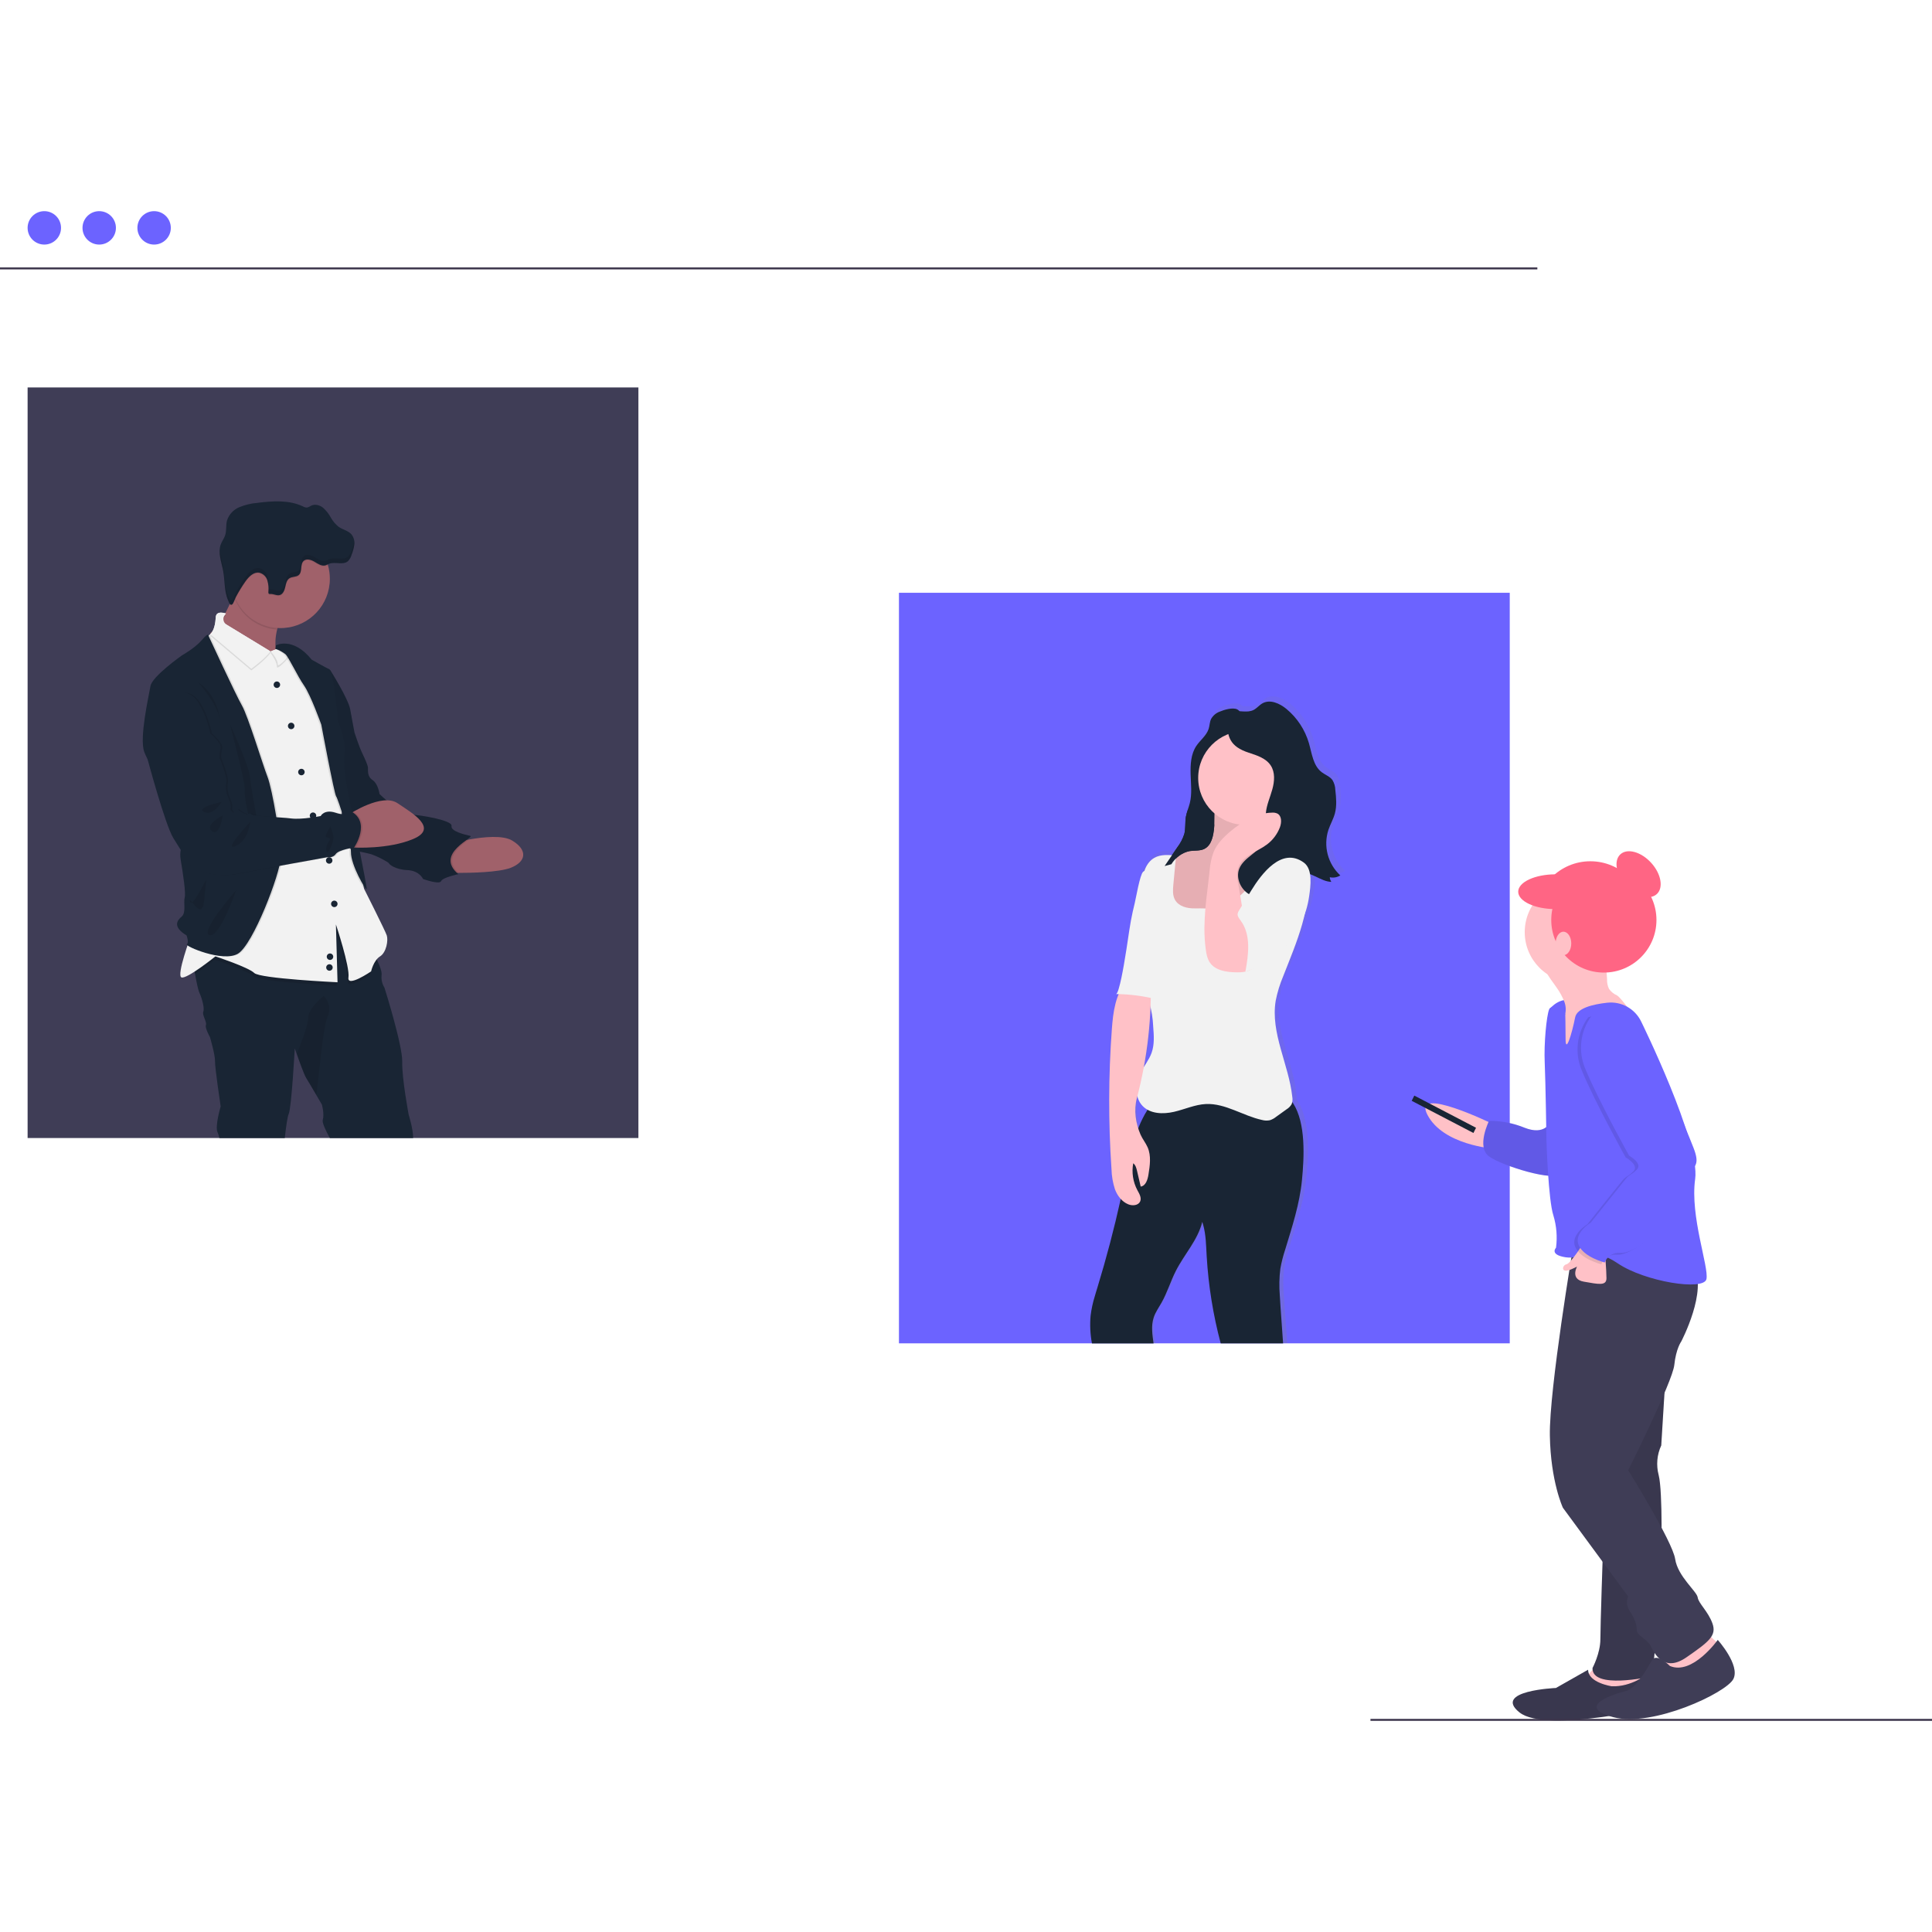
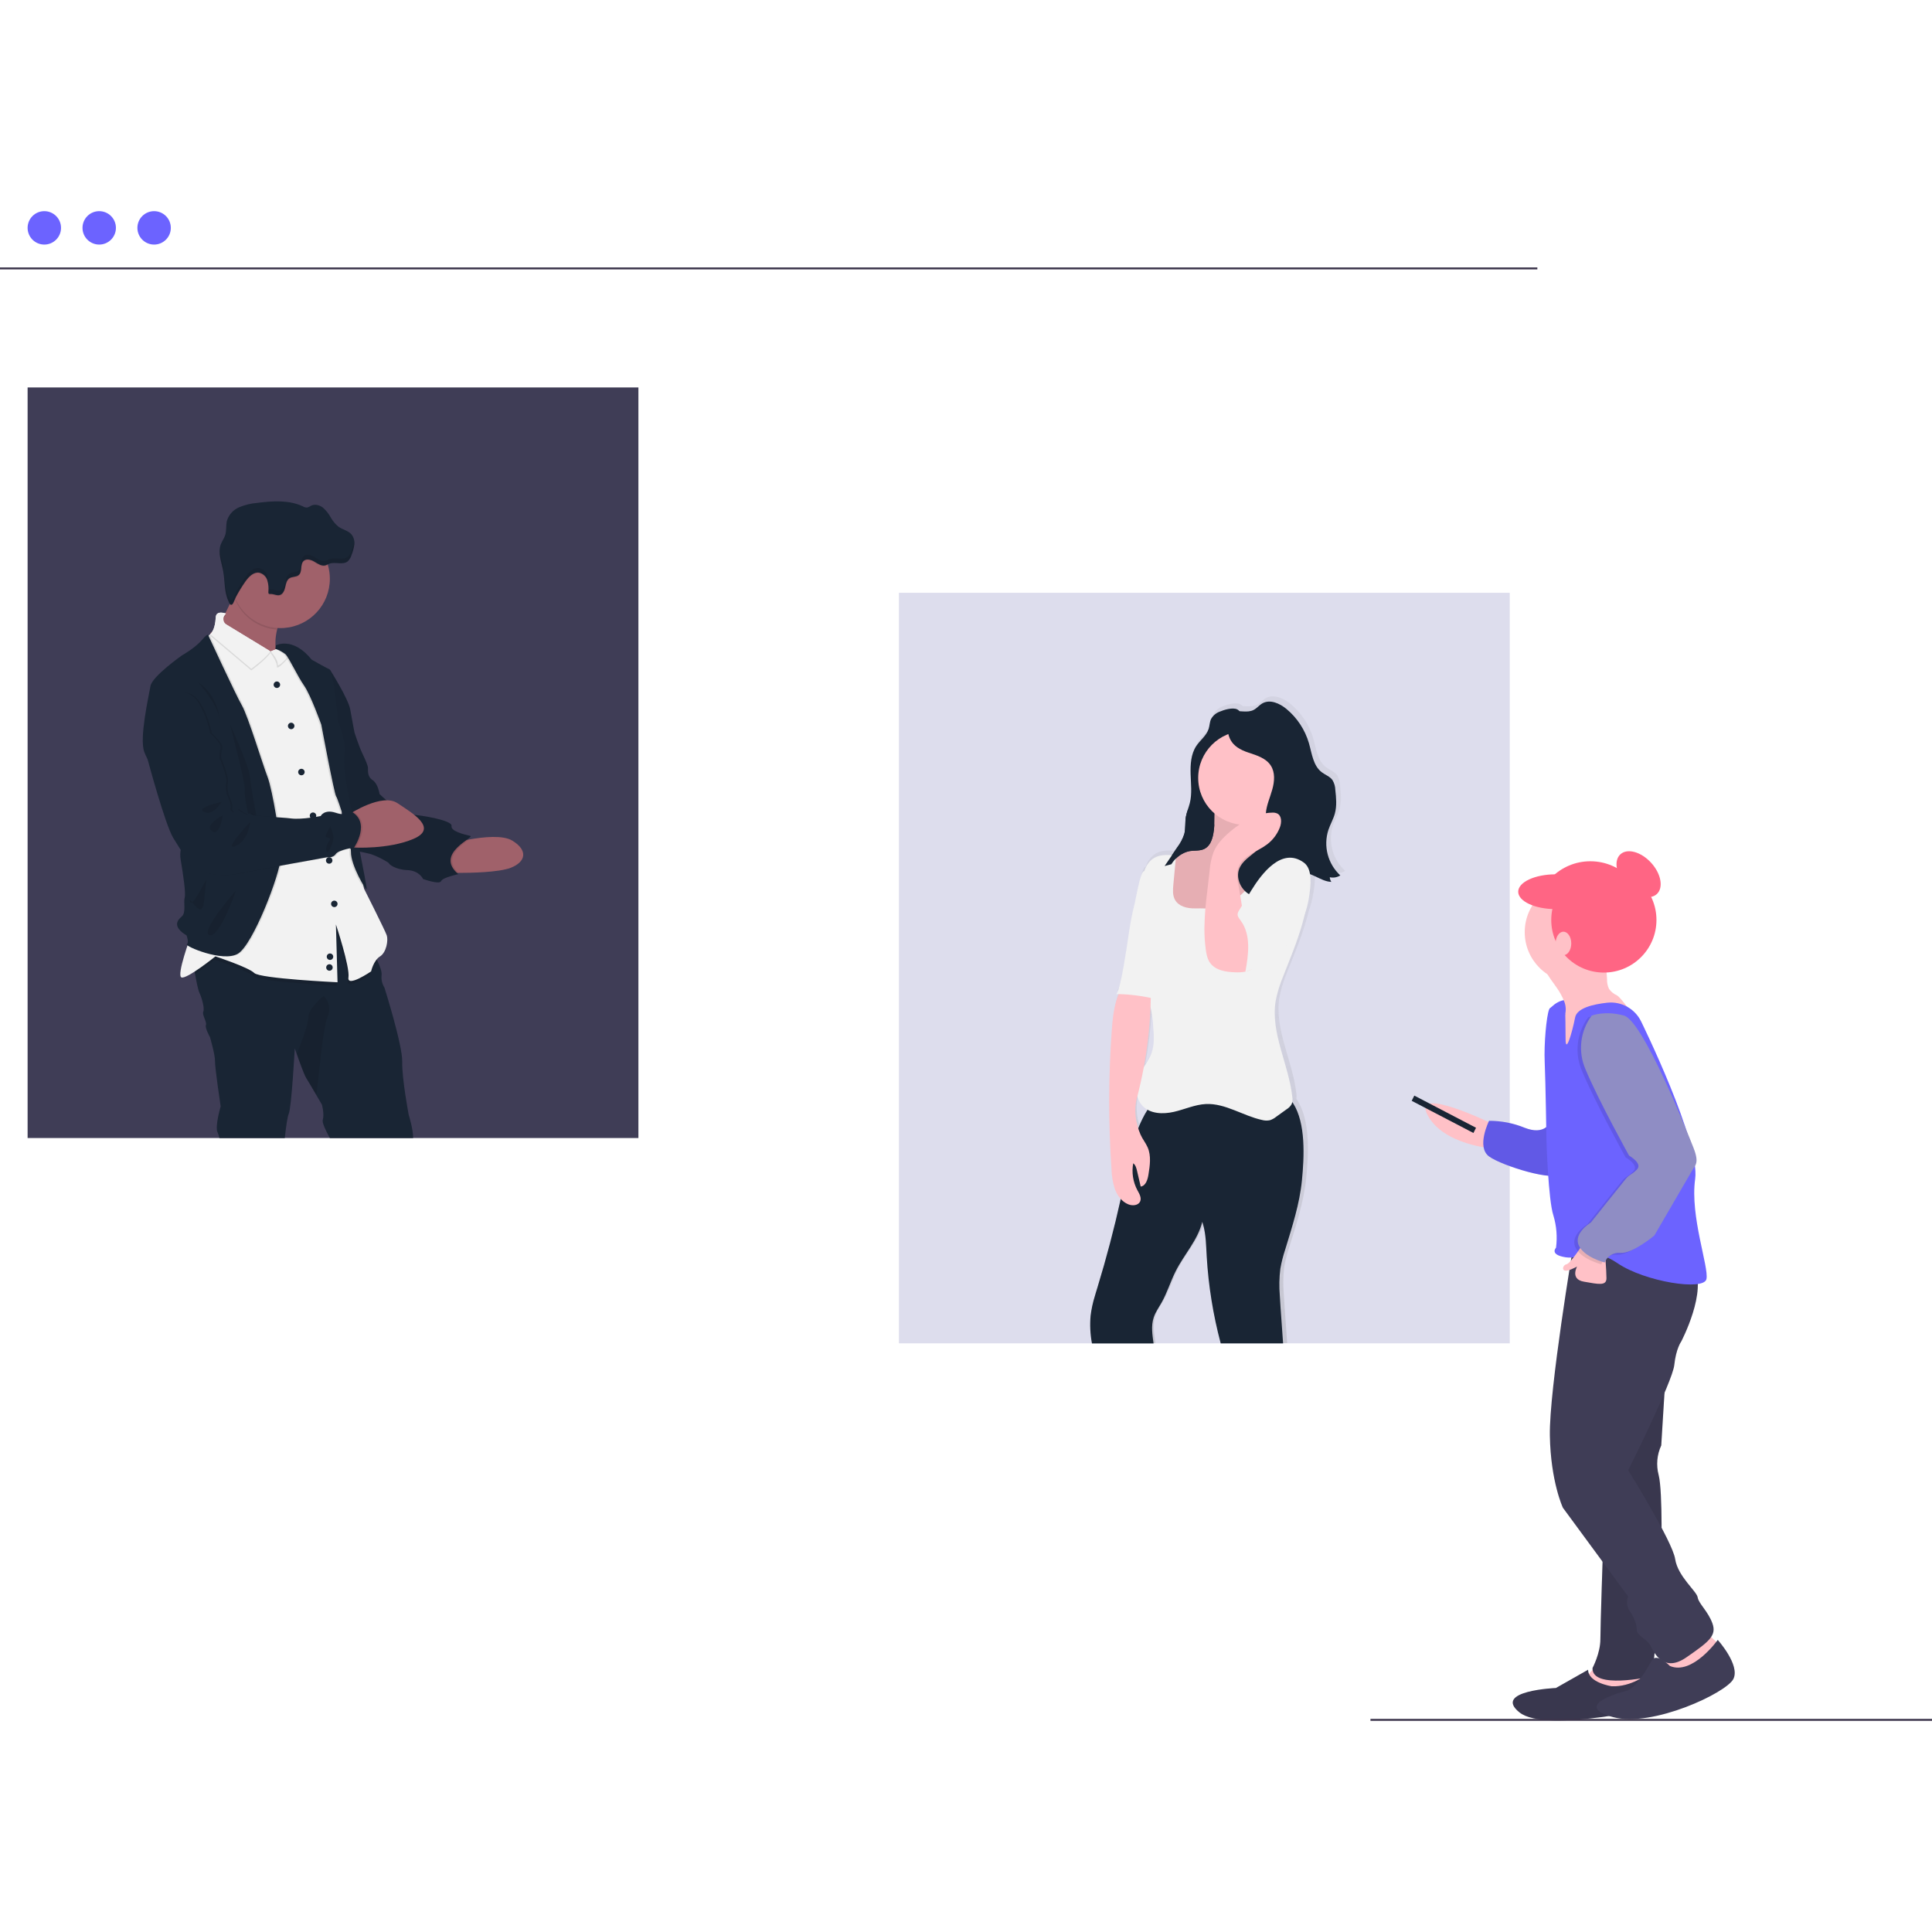
<svg xmlns="http://www.w3.org/2000/svg" id="fa63a73b-24c0-4804-91ae-ed17b1b4987e" data-name="Layer 1" width="150" height="150" viewBox="0 0 984 768.91">
  <defs>
    <linearGradient id="e322ac52-32d6-4eca-8367-d0cc4553dc3d" x1="-566.73" y1="642.19" x2="-566.73" y2="312.64" gradientTransform="translate(1295)" gradientUnits="userSpaceOnUse">
      <stop offset="0" stop-color="gray" stop-opacity="0.25" />
      <stop offset="0.54" stop-color="gray" stop-opacity="0.12" />
      <stop offset="1" stop-color="gray" stop-opacity="0.1" />
    </linearGradient>
  </defs>
  <circle cx="22.57" cy="8.51" r="8.51" fill="#6c63ff" />
  <circle cx="50.53" cy="8.51" r="8.51" fill="#6c63ff" />
  <circle cx="78.49" cy="8.51" r="8.51" fill="#6c63ff" />
  <rect y="28.66" width="783" height="1" fill="#3c354c" />
  <rect x="14.06" y="89.79" width="311.09" height="382.28" fill="#3f3d56" />
-   <rect x="457.85" y="194.37" width="311.09" height="382.27" fill="#6c63ff" />
+   <rect x="457.85" y="194.37" width="311.09" height="382.27" fill="#dddded" />
  <path d="M786.89,378.35c1-2.86,2.57-5.52,3.37-8.44,1.07-3.91.68-8.05.22-12.08a10.3,10.3,0,0,0-1.46-5c-1.36-1.86-3.74-2.63-5.57-4-4.46-3.35-5.08-9.55-6.64-14.87a35.87,35.87,0,0,0-11.65-17.55c-3.5-2.85-8.49-5.07-12.44-2.86-1.67.93-2.89,2.55-4.6,3.4-2.22,1.11-4.76.77-7.29.63a3.61,3.61,0,0,0-1.16-.92c-2.38-1.14-6.83.2-9.07,1.13a8.48,8.48,0,0,0-4.47,3.76,7.05,7.05,0,0,0-.49,1.4c-.3,1.2-.4,2.46-.77,3.66a10.35,10.35,0,0,1-1.25,2.54c-1.49,2.21-3.68,4.06-5.19,6.31a14.55,14.55,0,0,0-1.68,3.4v0a29.52,29.52,0,0,0-1.23,10.94c.2,5,.8,10-.41,14.85-.38,1.49-.92,3-1.37,4.44-.08.24-.17.5-.24.74l-.18.72c-.08.35-.16.7-.22,1.05v0c-.12.72-.19,1.45-.24,2.19,0,.36,0,.73,0,1.1,0,.74,0,1.48-.09,2.22a16.58,16.58,0,0,1-.44,3.27,14.42,14.42,0,0,1-1.42,3.45v0c-.69,1.24-1.5,2.41-2.3,3.57l-2.68,3.89c-3.18-.25-6.42-.2-9.14,1.33a12,12,0,0,0-5.21,6.78,2,2,0,0,0-.61.35c-.55.46-1.15,2.11-1.73,4.19,0,0,0,0,0,.05-1.18,4.29-2.25,10.39-2.6,11.75-.8,3-1.43,6.13-2,9.23-1.14,6.35-1.92,12.76-3,19.12-.22,1.3-1.65,9.91-3.06,14.85,0,.13-.06.25-.1.37-.55,1.84-1.08,3.09-1.54,3.09l.65,0h.75c-.25.59-.49,1.2-.71,1.81a37.73,37.73,0,0,0-1.13,3.84.31.31,0,0,0,0,.08,75.91,75.91,0,0,0-1.67,12.18,498.79,498.79,0,0,0-.2,71.7,36.61,36.61,0,0,0,1.79,10.41,15.14,15.14,0,0,0,2.81,4.69l.18.2c-.11.48-.21.94-.33,1.42q-5,22.11-11.7,43.82c-.1.31-.19.63-.3.94-.27.9-.55,1.81-.83,2.71-.17.58-.35,1.16-.51,1.75-.12.38-.22.76-.32,1.12a51.33,51.33,0,0,0-1.61,8,52.82,52.82,0,0,0,.82,15h31.86c0-.22-.06-.43-.08-.65-.62-4.46-1.37-9.1.05-13.36.91-2.75,2.65-5.13,4.09-7.64,3-5.17,4.68-11,7.41-16.27,4-7.7,10.11-14.41,12.93-22.5q.45-1.28.78-2.61c1.94,5.77,1.93,11.62,2.29,17.68a221.25,221.25,0,0,0,7.46,45.35h32.17c-.53-8.42-1.28-16.85-1.75-25.24a65.41,65.41,0,0,1,.27-13.78,71.08,71.08,0,0,1,2.52-9.82c3.63-11.64,7.47-23.33,8.67-35.45s2.06-29.24-4.61-39.48a3.37,3.37,0,0,0-.43-.55,9.18,9.18,0,0,0,0-2.77c-1.81-16.67-11.35-32.67-8.59-49.22a62.87,62.87,0,0,1,3.91-12.64c4.06-10.25,8.58-20.76,11.06-31.43a48.13,48.13,0,0,0,2.34-9.22,51.22,51.22,0,0,0,.76-8.39,19.61,19.61,0,0,0-.27-3.19c3.33,1.16,6.59,3.44,10.13,3.89a8.8,8.8,0,0,0,.91.08,1.32,1.32,0,0,1-.12-.2,4.39,4.39,0,0,1-.67-2.18,6.72,6.72,0,0,0,1.9.15h0a7.27,7.27,0,0,0,3.53-1.09A22.21,22.21,0,0,1,786.89,378.35Zm-97,149.53c-.54,1.14-1,2.29-1.5,3.47l0-.13a27.58,27.58,0,0,1-.93-14.48c.08-.3.15-.6.22-.89s.2-.76.3-1.15a10.62,10.62,0,0,0,5.29,7c-.29.47-.58.93-.86,1.4A53.46,53.46,0,0,0,689.84,527.88Zm4.47-33.07a.05.05,0,0,0,0,0c-.9,1.78-2,3.45-3.09,5.16a215.54,215.54,0,0,0,3.3-26.68h0c.09-1.45.16-2.91.22-4.36a62,62,0,0,1,1.41,10.18c.36,4.49.71,9.13-.81,13.37A17.43,17.43,0,0,1,694.31,494.81Z" transform="translate(-108 -65.54)" fill="url(#e322ac52-32d6-4eca-8367-d0cc4553dc3d)" />
  <path d="M729.24,320.44a8.33,8.33,0,0,0-4.41,3.73c-.75,1.56-.72,3.38-1.23,5-1.08,3.48-4.32,5.77-6.33,8.8-2.73,4.11-3,9.35-2.87,14.29s.79,10-.41,14.76c-.58,2.33-1.58,4.56-2,6.93-.49,2.88-.08,5.89-.79,8.72a22.52,22.52,0,0,1-3.67,7l-6.39,9.36a73.18,73.18,0,0,0,8.44-2.55,15.16,15.16,0,0,1-4.56,6.91l4.62-5.6a13.14,13.14,0,0,1,3.44-3.26c1.7-1,3.71-1.12,5.61-1.5,3.67-.75,7.33-2.63,9.13-5.92,2.39-4.39.86-9.91,2.2-14.73,1-3.52,3.39-6.42,5.05-9.67,3.78-7.34,3.55-16,4.73-24.17a75.06,75.06,0,0,0,1.3-10.43c0-2.59-.26-7.52-3-8.83C735.8,318.18,731.42,319.51,729.24,320.44Z" transform="translate(-108 -65.54)" fill="#192534" />
  <path d="M771.1,559.16c-1.18,12.05-5,23.67-8.52,35.24a68.75,68.75,0,0,0-2.48,9.76,66,66,0,0,0-.27,13.7c.45,8.1,1.16,16.22,1.67,24.33H729.72a223,223,0,0,1-7.13-44.31c-.33-5.51-.34-10.85-1.81-16.11-.13-.49-.28-1-.44-1.47-2.24,9.23-9.17,16.5-13.47,25-2.69,5.27-4.36,11-7.28,16.17-1.42,2.5-3.14,4.87-4,7.59-1.39,4.21-.66,8.78-.06,13.17H664.15a51.62,51.62,0,0,1-.69-14.14,56.57,56.57,0,0,1,2.17-10c.16-.59.34-1.17.51-1.75.28-.9.56-1.81.83-2.71q6.79-22.23,11.84-45c.1-.47.21-1,.31-1.43q.86-3.9,1.66-7.81c1.83-8.95,3.58-18.19,6.9-26.64.21-.51.41-1,.63-1.53.47-1.13,1-2.25,1.53-3.34a49.74,49.74,0,0,1,2.62-4.67,43.49,43.49,0,0,1,2.95-4.15c17.57-1.52,35.81-10.29,53-6.22a25.17,25.17,0,0,1,8.06,3.3c2.94,1.9,7.49.79,9.72,3.22a4.69,4.69,0,0,1,.42.55C773.12,530.09,772.28,547.11,771.1,559.16Z" transform="translate(-108 -65.54)" fill="#192534" />
  <path d="M726.41,379.27c-.38,4.3-1.28,9.36-5.19,11.16-2.21,1-4.79.65-7.19,1-4.54.74-8.26,4.23-10.37,8.31s-2.82,8.73-3.31,13.3c-.61,5.72-.81,11.93,2.33,16.75,2.54,3.91,6.93,6.28,11.43,7.49a31.88,31.88,0,0,0,26.62-4.94,59.82,59.82,0,0,0,9.8-9.68c6.52-7.59,13.09-15.91,14.42-25.83.16-1.13.15-2.49-.78-3.16a3.4,3.4,0,0,0-2.09-.41l-6.26.11c-1.59,0-3.38,0-4.45-1.19s-1-2.7-1-4.16l.48-18.13a2.56,2.56,0,0,0-.41-1.83,2.39,2.39,0,0,0-1.44-.62c-3.44-.58-7,0-10.42-.94-3.21-.88-8.24-4.57-10.6-.78C726,369,726.74,375.62,726.41,379.27Z" transform="translate(-108 -65.54)" fill="#ffc1c7" />
  <path d="M726.41,379.27c-.38,4.3-1.28,9.36-5.19,11.16-2.21,1-4.79.65-7.19,1-4.54.74-8.26,4.23-10.37,8.31s-2.82,8.73-3.31,13.3c-.61,5.72-.81,11.93,2.33,16.75,2.54,3.91,6.93,6.28,11.43,7.49a31.88,31.88,0,0,0,26.62-4.94,59.82,59.82,0,0,0,9.8-9.68c6.52-7.59,13.09-15.91,14.42-25.83.16-1.13.15-2.49-.78-3.16a3.4,3.4,0,0,0-2.09-.41l-6.26.11c-1.59,0-3.38,0-4.45-1.19s-1-2.7-1-4.16l.48-18.13a2.56,2.56,0,0,0-.41-1.83,2.39,2.39,0,0,0-1.44-.62c-3.44-.58-7,0-10.42-.94-3.21-.88-8.24-4.57-10.6-.78C726,369,726.74,375.62,726.41,379.27Z" transform="translate(-108 -65.54)" opacity="0.1" />
  <circle cx="634.16" cy="288.66" r="23.9" fill="#ffc1c7" />
  <path d="M716.52,420.65c-3.86.08-8.22-1-10.09-4.39-1.28-2.32-1.06-5.14-.82-7.77L707,393.77c-3.75-.39-7.78-.73-11.06,1.13-4.34,2.46-5.91,7.92-6.4,12.89-.91,9.33.57,18.75.06,28.11-.43,7.88-2.24,16,.07,23.5,1,3.14,2.62,6,3.67,9.15a51,51,0,0,1,2,12.31c.36,4.46.7,9.07-.79,13.29-1.25,3.54-3.68,6.51-5.42,9.83-2.85,5.48-3.46,12.86.82,17.31,3.91,4.07,10.4,4.24,15.89,3s10.76-3.74,16.39-4c9.94-.42,18.8,6,28.53,8.12a8.65,8.65,0,0,0,4,.14,9.73,9.73,0,0,0,3.2-1.75l5.32-3.82a7.38,7.38,0,0,0,2.57-2.61,6.83,6.83,0,0,0,.33-3.73c-1.78-16.57-11.16-32.49-8.45-48.94a63.93,63.93,0,0,1,3.85-12.56c6.75-17.26,14.84-35.2,12.22-53.55-.58-4.06-1.77-8.22-4.57-11.22s-7.53-4.5-11.16-2.58-4.94,6.2-6.51,9.93A45.69,45.69,0,0,1,737.33,416c-2.64,2-5.82,4.6-9.27,4.7C724.3,420.83,720.36,420.58,716.52,420.65Z" transform="translate(-108 -65.54)" fill="#f2f2f2" />
  <path d="M681.86,457.78c-5.79,6.43-6.93,15.69-7.57,24.33a503.19,503.19,0,0,0-.19,71.28,36.18,36.18,0,0,0,1.77,10.35c1.23,3.29,3.55,6.34,6.81,7.65,2.09.84,5,.62,6-1.43.87-1.88-.42-4-1.4-5.79a21.07,21.07,0,0,1-2.11-13.7c1.19.88,1.6,2.43,1.94,3.87l1.87,8c2.57-.38,3.53-3.51,3.94-6.07.75-4.64,1.47-9.57-.39-13.88-1-2.3-2.65-4.26-3.64-6.55-2.5-5.78-3.49-12.38-1.88-18.47a216.12,216.12,0,0,0,7-63A26.78,26.78,0,0,1,681.86,457.78Z" transform="translate(-108 -65.54)" fill="#ffc1c7" />
  <path d="M676.39,464.28a88.17,88.17,0,0,1,21.14,2.79c.91-4.5.47-9.16,0-13.73l-3-31.42c-.22-2.34.2-23.7-4.3-19.93-1.66,1.39-3.75,13.89-4.27,15.9-.78,3-1.4,6.09-2,9.17-1.12,6.32-1.89,12.69-3,19C680.7,447.9,678,464.29,676.39,464.28Z" transform="translate(-108 -65.54)" fill="#f2f2f2" />
  <path d="M733.05,323.82a4.12,4.12,0,0,1,.49-2.14,3.62,3.62,0,0,1,2.56-1.36c3.45-.53,7.23.86,10.35-.72,1.69-.85,2.88-2.45,4.53-3.38,3.88-2.19,8.78,0,12.22,2.85a35.59,35.59,0,0,1,11.46,17.45c1.52,5.28,2.14,11.45,6.52,14.78,1.81,1.38,4.15,2.14,5.47,4a10.21,10.21,0,0,1,1.45,5c.45,4,.83,8.13-.22,12-.79,2.9-2.35,5.54-3.31,8.39a22.24,22.24,0,0,0,6.07,23.17,7.14,7.14,0,0,1-5.35.93,4.61,4.61,0,0,0,.78,2.36c-5.6-.17-10.46-5.62-15.93-4.43-4.17.9-6.5,5.22-9.62,8.14-4,3.78-10.25,5.36-15.29,3.12s-8.1-8.6-6-13.68c2.43-5.79,9.94-8.07,12.55-13.79,2-4.43.52-9.59.95-14.44.37-4.16,2.17-8,3.29-12.06s1.48-8.62-.8-12.12c-2.41-3.71-7-5.16-11.26-6.54C734.52,338.22,732.69,333.43,733.05,323.82Z" transform="translate(-108 -65.54)" fill="#192534" />
  <path d="M738.92,409.72c-.68-3.34-1.35-6.89-.15-10.07,2.23-5.94,9.54-7.79,14.6-11.61a19.76,19.76,0,0,0,6.5-8.66c.92-2.42,1-5.73-1.22-7a5.4,5.4,0,0,0-2.82-.49c-7.88.18-15.1,4.47-21.14,9.53-3.52,2.95-6.86,6.33-8.61,10.57a35.19,35.19,0,0,0-2,9.5l-1.23,10.72a163.49,163.49,0,0,0-1.43,18.49,83.3,83.3,0,0,0,.66,10.59c.32,2.5.79,5.07,2.25,7.12,2.73,3.81,8,4.66,12.66,4.79a21.83,21.83,0,0,0,5.3-.33c7.78-1.69,13.69-12.6,7.8-19.34-2.51-2.86-6.27-2.93-7.69-6.86C740.5,421.46,740,415.17,738.92,409.72Z" transform="translate(-108 -65.54)" fill="#ffc1c7" />
  <path d="M745.25,411.59l-6.15,10.05a4.52,4.52,0,0,0-.75,1.73c-.17,1.31.8,2.46,1.58,3.53,5.3,7.23,4,17.19,2.36,26a47.18,47.18,0,0,0,32.45-38.22c.78-5.25,2-13.91-2.64-17.33C760.87,389.12,750.52,403,745.25,411.59Z" transform="translate(-108 -65.54)" fill="#f2f2f2" />
  <path d="M714,391.46c2.4-.38,5,0,7.19-1,3.91-1.8,4.81-6.86,5.19-11.16,0-.39.06-.83.07-1.29a34.82,34.82,0,0,0-4.54-4,22.74,22.74,0,0,0-4.65-2L713,370.45A25.14,25.14,0,0,0,712,374c-.49,2.88-.08,5.89-.79,8.72a22.52,22.52,0,0,1-3.67,7l-6.39,9.36c1.16-.28,2.3-.59,3.45-.92A14.4,14.4,0,0,1,714,391.46Z" transform="translate(-108 -65.54)" fill="#192534" />
  <path d="M868.63,530.62S827,510.25,835,525.75,868.63,543,868.63,543Z" transform="translate(-108 -65.54)" fill="#ffc1c7" />
  <polygon points="720.33 450.46 719 453.12 750.44 469.5 751.77 466.85 720.33 450.46" fill="#192534" />
  <path d="M897.41,529.73s-2.66,6.65-12.84,2.66a47.51,47.51,0,0,0-18.16-3.54s-6.64,13.28,0,18.15,34.54,13.29,35.43,8.42S897.41,529.73,897.41,529.73Z" transform="translate(-108 -65.54)" fill="#6c63ff" />
  <path d="M897.41,529.73s-2.66,6.65-12.84,2.66a47.51,47.51,0,0,0-18.16-3.54s-6.64,13.28,0,18.15,34.54,13.29,35.43,8.42S897.41,529.73,897.41,529.73Z" transform="translate(-108 -65.54)" opacity="0.1" />
  <circle cx="810" cy="359.01" r="27.9" fill="#ff6584" />
  <path d="M897.19,476.81v-4.87s6.64-8.41,14.17-2.65-4,25.68-4,25.68L899,490.1Z" transform="translate(-108 -65.54)" fill="#6c63ff" />
  <path d="M921.77,805.32l-8.42,9.75s15.06,3.54,15.5,4,15.5-1.33,15.5-1.33L943,802.22Z" transform="translate(-108 -65.54)" fill="#ffc1c7" />
  <path d="M953.65,796.32l4,16.83,17.27-4,8.86-13.73s-6.2-4.43-8-8.86S953.65,796.32,953.65,796.32Z" transform="translate(-108 -65.54)" fill="#ffc1c7" />
  <path d="M955.87,665.39l-1.77,28.78a22.31,22.31,0,0,0-1.33,15.06c2.21,8.41,1.33,43.84,1.33,43.84s-3.1,48.71-4,51.81-4,4.43-1.77,7.09c0,0-29.67,6.64-29.23-4.43,0,0,4-7.53,4-14.61s1.33-46.06,1.33-46.06l10.62-99.64Z" transform="translate(-108 -65.54)" fill="#3f3d56" />
  <path d="M955.87,665.39l-1.77,28.78a22.31,22.31,0,0,0-1.33,15.06c2.21,8.41,1.33,43.84,1.33,43.84s-3.1,48.71-4,51.81-4,4.43-1.77,7.09c0,0-29.67,6.64-29.23-4.43,0,0,4-7.53,4-14.61s1.33-46.06,1.33-46.06l10.62-99.64Z" transform="translate(-108 -65.54)" opacity="0.1" />
  <path d="M909.37,592.17s-12.4,73.52-12,97,6.64,36.75,6.64,36.75l33.22,45.17a7.83,7.83,0,0,0,.88,7.53c2.66,4,3.55,7.09,3.55,9.74s5.31,4.43,7.08,8,6.64,13.73,18.16,5.76,15.5-11.07,13.28-17.27-7.08-10.18-7.52-13.28S962.51,760.9,961.18,752s-23.91-45.17-23.91-45.17,22.58-45.17,23.47-53.58,3.54-12,3.54-12,13.73-26.13,6.2-38.08S909.37,592.17,909.37,592.17Z" transform="translate(-108 -65.54)" fill="#3f3d56" />
  <path d="M928.85,816.84s-12-1.77-12-8.42l-16.39,9.3s-32.33,1.33-18.6,12.4,74-3.54,74-3.54S951.44,812,947,810.64C947,810.64,939,817.28,928.85,816.84Z" transform="translate(-108 -65.54)" fill="#3f3d56" />
  <path d="M928.85,816.84s-12-1.77-12-8.42l-16.39,9.3s-32.33,1.33-18.6,12.4,74-3.54,74-3.54S951.44,812,947,810.64C947,810.64,939,817.28,928.85,816.84Z" transform="translate(-108 -65.54)" opacity="0.1" />
  <path d="M982.88,793.22S970,811.38,958.52,806.51c0,0-6.68-6.81-9.09-3s-7.73,14.47-13.49,15.8-26.13,8-6.2,13.29,57.57-12.4,61.11-19.49S982.88,793.22,982.88,793.22Z" transform="translate(-108 -65.54)" fill="#3f3d56" />
  <path d="M901,461.25a33.86,33.86,0,0,1,3.69,6.79,11,11,0,0,1,.18,7.58c-.43,1.13-1.12,2.15-1.57,3.27a11,11,0,0,0,.24,8.12,20,20,0,0,0,4.83,6.71,4.16,4.16,0,0,0,2.22,1.34,3.6,3.6,0,0,0,3.07-1.66c2-2.54,2.41-5.92,3.08-9.07s1.85-6.54,4.64-8.16a13.11,13.11,0,0,1,4.92-1.31l6.29-.81a5.54,5.54,0,0,0,3.24-1.15c1.27-1.23,4.52,2.68,3.47,1.26s-6.18-8.37-7.74-9.2a9.63,9.63,0,0,1-4.06-3.3,10.44,10.44,0,0,1-1-4.93c-.14-3.19-.43-6.52-2.13-9.22a13.33,13.33,0,0,0-8.05-5.39,39.56,39.56,0,0,0-9.85-.89,16,16,0,0,0-6.17.76,6.94,6.94,0,0,0-3.13,2.42c-1.39,2-3,5.46-2,7.84C896.49,455.4,899.1,458.39,901,461.25Z" transform="translate(-108 -65.54)" fill="#ffc1c7" />
  <circle cx="802.25" cy="367.21" r="25.68" fill="#ffc1c7" />
  <path d="M943.91,478.36a17.14,17.14,0,0,0-17.3-9.67c-7.35.8-15.41,2.75-16.36,7.46-1.77,8.86-4.87,18.6-4.87,11.07s-.17-12.87-.17-12.87-6.91-5.73-8.24-2.19-2.66,17.27-2.22,27,.89,39.85.89,39.85.89,30.12,3.54,38.09a39.15,39.15,0,0,1,1.33,16.38s-3.54,3.55,4.87,4.87,12.85-6.2,26.57,3.1,43.85,14.17,45.17,8-8.41-31.89-5.75-50.93-27.46-80.16-27.46-80.16Z" transform="translate(-108 -65.54)" fill="#6c63ff" />
  <path d="M914.68,590.85s-6.64,10.62-8.85,11.07-3.1,4.87,2.21,2.65,3.54-2.21,3.54-2.21-4.43,7.09,3.1,8.41S926.2,613,926.2,609s-.89-14.61-.89-14.61Z" transform="translate(-108 -65.54)" fill="#ffc1c7" />
  <path d="M916.9,476.15a27.39,27.39,0,0,0-3.1,27.46c6.64,15.94,22.14,43.84,22.14,43.84s7.08,4,4,7.08-3.54,2.22-5.75,4.87-17.72,22.15-17.72,22.15-8.85,5.31-6.2,11.51,13.29,8.86,13.29,8.86a7.63,7.63,0,0,1,8-4.87c6.2.44,17.27-8.86,17.27-8.86s17.27-29.67,19-32.77,4-4,.89-12S943,478.81,933.28,476.15,916.9,476.15,916.9,476.15Z" transform="translate(-108 -65.54)" opacity="0.1" />
-   <path d="M918.67,475.26a27.42,27.42,0,0,0-3.1,27.46c6.64,15.94,22.14,43.84,22.14,43.84s7.09,4,4,7.09-3.55,2.21-5.76,4.87-17.71,22.14-17.71,22.14-8.86,5.31-6.2,11.51S925.31,601,925.31,601a7.64,7.64,0,0,1,8-4.87c6.2.44,17.27-8.86,17.27-8.86s17.27-29.67,19.05-32.77,4-4,.88-11.95-25.68-64.66-35.43-67.32S918.67,475.26,918.67,475.26Z" transform="translate(-108 -65.54)" fill="#6c63ff" />
+   <path d="M918.67,475.26a27.42,27.42,0,0,0-3.1,27.46c6.64,15.94,22.14,43.84,22.14,43.84s7.09,4,4,7.09-3.55,2.21-5.76,4.87-17.71,22.14-17.71,22.14-8.86,5.31-6.2,11.51S925.31,601,925.31,601a7.64,7.64,0,0,1,8-4.87c6.2.44,17.27-8.86,17.27-8.86s17.27-29.67,19.05-32.77,4-4,.88-11.95-25.68-64.66-35.43-67.32S918.67,475.26,918.67,475.26Z" transform="translate(-108 -65.54)" fill="#8f8dc4" />
  <circle cx="816.87" cy="361.01" r="26.79" fill="#ff6584" />
  <ellipse cx="942.58" cy="403.3" rx="8.64" ry="13.73" transform="translate(-133.2 676.14) rotate(-42.44)" fill="#ff6584" />
  <ellipse cx="792.29" cy="346.62" rx="19.04" ry="8.86" fill="#ff6584" />
  <ellipse cx="796.28" cy="372.97" rx="3.99" ry="5.98" fill="#ffc1c7" />
  <rect x="698" y="767.91" width="286" height="1" fill="#3c354c" />
  <path d="M368.06,400c-6.11,2.32-20.32,2.58-26.62,2.57-1.92,0-3.11,0-3.11,0l-4.05-8.23,4.05-6.87s3.7-1,8.64-1.91c7.28-1.31,17.24-2.34,22,.61C376.91,391,376,396.93,368.06,400Z" transform="translate(-108 -65.54)" fill="#a0616a" />
  <path d="M341.44,402.52c-1.92,0-3.11,0-3.11,0l-4.05-8.23,4.05-6.87s3.7-1,8.64-1.91C343,388.44,333.35,394.81,341.44,402.52Z" transform="translate(-108 -65.54)" opacity="0.1" />
  <path d="M274.42,301.37l1.79-2.05s9.19,14.55,10.16,20,2.19,11.81,2.19,11.81,2.34,7.14,3.85,10.3,2.88,6.17,3,7.55-.55,4.39,2.33,6.31,3.57,7.14,3.57,7.14,10.44,10.16,15.93,10.44,21.28,3,20.73,5.76,6.59,4.4,9.47,5.08-18.53,8.93-6,19.5c0,0-8,1.65-8.79,3.57s-9.19-1.1-9.19-1.1-1.79-4.26-8-4.53-9.33-3-9.33-3.43-6.18-3.85-9.61-4.81-8-1.37-8.11-2.33-20.59-89.25-20.59-89.25Z" transform="translate(-108 -65.54)" fill="#192534" />
  <path d="M274.42,301.37l1.79-2.05s9.19,14.55,10.16,20,2.19,11.81,2.19,11.81,2.34,7.14,3.85,10.3,2.88,6.17,3,7.55-.55,4.39,2.33,6.31,3.57,7.14,3.57,7.14,10.44,10.16,15.93,10.44,21.28,3,20.73,5.76,6.59,4.4,9.47,5.08-18.53,8.93-6,19.5c0,0-8,1.65-8.79,3.57s-9.19-1.1-9.19-1.1-1.79-4.26-8-4.53-9.33-3-9.33-3.43-6.18-3.85-9.61-4.81-8-1.37-8.11-2.33-20.59-89.25-20.59-89.25Z" transform="translate(-108 -65.54)" opacity="0.05" />
  <path d="M318.42,537.62H276c-2.19-3.94-4-7.86-3.62-9.19.92-3-.42-7.82-.42-7.82s-1.32-2.28-2.92-5c-1.95-3.34-4.31-7.35-5.11-8.6-1-1.59-3.44-8.35-4.8-12.24-.58-1.65-1-2.79-1-2.79s-1.65,30.27-3.09,33.36c-.62,1.33-1.39,6.66-2,12.28H219.74a11.86,11.86,0,0,0-.89-2.8c-1.54-3,1.54-13.29,1.54-13.29s-3-20-2.88-23.06-2.57-12.26-2.57-12.26-2.68-4.73-2.06-6.18-2.06-5.14-1.34-6.79-.62-6.69-2-9.68c-.69-1.53-1.53-5.75-2.2-9.49-.08-.42-.15-.83-.22-1.23-.51-3-.87-5.45-.87-5.45l5.42-4.37.23-.19,11.34-9.13,15.45-4.05.94-.25,26-6.82L276.76,419l3.12-1,1.78-.58,15.55,24.5s1.33,2.12,2.64,4.73l.39.79c1.22,2.55,2.31,5.39,2.12,7.15A9.85,9.85,0,0,0,303.8,461s9.27,29.35,9.06,37.8,3.3,27,3.3,27S318.41,532.8,318.42,537.62Z" transform="translate(-108 -65.54)" fill="#192534" />
  <path d="M255,302.4c-.66-.27-45.45-18.77-39.28-22.44,3.66-2.19,8.16-11.43,11.25-18.67,2.16-5.06,3.62-9.14,3.62-9.14s35.95-6.38,23.08,15.66a40.56,40.56,0,0,0-4.53,10.85C245.45,293.67,254.68,302.12,255,302.4Z" transform="translate(-108 -65.54)" fill="#a0616a" />
  <path d="M253.65,267.81a40.56,40.56,0,0,0-4.53,10.85,25.12,25.12,0,0,1-21.23-14.92,24.24,24.24,0,0,1-.94-2.45c2.16-5.06,3.62-9.14,3.62-9.14S266.52,245.77,253.65,267.81Z" transform="translate(-108 -65.54)" opacity="0.1" />
  <path d="M276,252.77a25.11,25.11,0,1,1-1-7A25.13,25.13,0,0,1,276,252.77Z" transform="translate(-108 -65.54)" fill="#a0616a" />
  <path d="M300.24,447.45c-2.63,2.39-3.65,6.94-3.65,6.94s-12.35,8.45-11.53,3.09-6.38-27-6.38-27L279.5,460s-39.54-1.85-42.42-4.73-19.77-8.45-19.77-8.45-5.17,4.15-9.93,7.3c-.63-3.55-1.09-6.68-1.09-6.68l17-13.7,42.42-11.12,16-5.15,15.55,24.51A62.45,62.45,0,0,1,300.24,447.45Z" transform="translate(-108 -65.54)" opacity="0.1" />
  <path d="M301.54,445.12c-3.3,2.06-4.53,7.62-4.53,7.62s-12.36,8.45-11.54,3.09-6.38-27-6.38-27l.82,29.45s-39.54-1.85-42.42-4.73-19.77-8.45-19.77-8.45-14.62,11.74-17.3,10.71,4.73-21,4.73-21l7.62-117s-2.05-34.8,1-36a4.25,4.25,0,0,0,1.3-.81c2-1.83,2.65-5.54,2.82-8.66.21-3.71,5.15-1.86,5.15-1.86l-2.88,3.71,25.52,15.52.22.13a29.34,29.34,0,0,1,3.07-1.39c2.26-.87,5.26-1.68,7.23-.87a6.94,6.94,0,0,1,2.7,2.43,30.49,30.49,0,0,1,3.48,7l9.26,15.65s4.74,20.8,4.74,21.63,1.44,19.77,3.09,21.83,3.3,12.35,2.68,15.44,1,14.62,1,14.62c6.79,5.56,10.29,24.51,10.29,24.51s10.71,21.21,11.54,23.69S304.83,443.06,301.54,445.12Z" transform="translate(-108 -65.54)" fill="#f2f2f2" />
  <path d="M245.71,290.53c-2.51,3.71-9.73,8.92-9.73,8.92L215.1,281.82c2-1.83,2.65-5.54,2.82-8.66.21-3.71,5.15-1.85,5.15-1.85l-.6.77a3.32,3.32,0,0,0,.9,4.87Z" transform="translate(-108 -65.54)" opacity="0.1" />
  <path d="M245.71,289.71c-2.51,3.7-9.73,8.92-9.73,8.92L215.1,281c2-1.83,2.65-5.54,2.82-8.66.21-3.71,5.15-1.86,5.15-1.86l-.6.77a3.32,3.32,0,0,0,.9,4.87Z" transform="translate(-108 -65.54)" fill="#f2f2f2" />
  <path d="M255.36,292.48c-2.7,3.23-6.51,6.88-6.34,5s-2.28-5.88-3.84-7.69a11.37,11.37,0,0,1,7.48.21A6.94,6.94,0,0,1,255.36,292.48Z" transform="translate(-108 -65.54)" opacity="0.1" />
  <path d="M255.77,291.25c-2.69,3.22-6.51,6.88-6.34,5.05s-2-4.8-3.59-6.61c2.26-.87,5.26-1.69,7.23-.88A6.91,6.91,0,0,1,255.77,291.25Z" transform="translate(-108 -65.54)" fill="#f2f2f2" />
  <circle cx="141.02" cy="241.19" r="1.65" fill="#192534" />
  <circle cx="153.51" cy="285.67" r="1.65" fill="#192534" />
  <circle cx="167.66" cy="330.7" r="1.65" fill="#192534" />
  <circle cx="168.07" cy="379.72" r="1.65" fill="#192534" />
  <circle cx="148.3" cy="262.19" r="1.65" fill="#192534" />
  <circle cx="159.42" cy="307.91" r="1.65" fill="#192534" />
  <circle cx="170.27" cy="352.81" r="1.65" fill="#192534" />
  <circle cx="167.79" cy="385.21" r="1.65" fill="#192534" />
  <path d="M215.11,282s.27-2.48-3.3,1.78-10.29,8-10.29,8-15.24,10.71-16.07,15.66-5.76,26.36-3.16,33.5,22.52,41.32,22.52,41.32-5.22,6.18-4,13.46,2.75,17.3,2.06,19.49.82,7.69-1.51,9.61-4.81,5.22,2.47,9.62c0,0,1.37,3.7.14,4.53s18.26,9.33,25.95,4.8,21.55-40.78,21.83-48.88S247.51,360,245,353.68s-9.89-30.89-13-36.38S215.11,282,215.11,282Z" transform="translate(-108 -65.54)" opacity="0.1" />
  <path d="M214.28,282s.28-2.48-3.29,1.78-10.3,8-10.3,8-15.24,10.71-16.06,15.66-5.77,26.36-3.16,33.5S204,382.24,204,382.24s-5.22,6.18-4,13.46,2.74,17.3,2.06,19.49.82,7.69-1.51,9.61-4.81,5.22,2.47,9.62c0,0,1.37,3.7.13,4.53s18.26,9.33,26,4.8,21.56-40.78,21.83-48.88-4.25-34.87-6.72-41.19-9.89-30.89-13.05-36.38S214.28,282,214.28,282Z" transform="translate(-108 -65.54)" fill="#192534" />
  <path d="M208.79,305.36s11.81,13,11.4,21.69C220.19,327.05,220.33,313.05,208.79,305.36Z" transform="translate(-108 -65.54)" opacity="0.1" />
  <path d="M225.13,326.77c0,.42,8,30.07,7.55,33.78S235,375.24,235,375.24l3.7-1s-2.88-15.24-3.43-20.87S225.13,326.77,225.13,326.77Z" transform="translate(-108 -65.54)" opacity="0.1" />
  <path d="M228.29,411.35c-.28.41-18.81,21.42-13.59,22.93S228.29,411.35,228.29,411.35Z" transform="translate(-108 -65.54)" opacity="0.1" />
  <path d="M213.05,406c-.41.28-7.41,15.11-8.24,11.13s6,10.84,7.14-.14Z" transform="translate(-108 -65.54)" opacity="0.1" />
  <path d="M248.64,286.68S256.3,282,265.91,294c0,0,7,4,9.06,4.94s4.39,26.5,4.39,26.5,4.53,11,3.3,17.3,3.57,28,3.57,28,8,39,7.69,40.09-8.1-12.22-8-18.81-6.59-27.18-7.55-28.42-7.55-36.52-7.55-36.52-5.35-15-8.79-19.91-7.68-14.28-9.47-15.93a18.08,18.08,0,0,0-4.26-2.74Z" transform="translate(-108 -65.54)" opacity="0.1" />
  <path d="M248.54,286.68s8.58-4.66,18.19,7.28c0,0,7,4,9.06,4.94s4.4,26.5,4.4,26.5,4.53,11,3.29,17.3,3.57,28,3.57,28,8,39,7.69,40.09-8.1-12.22-8-18.81-6.59-27.18-7.55-28.42-7.56-36.52-7.56-36.52-5.35-15-8.78-19.91-7.69-14.28-9.48-15.93a17,17,0,0,0-5.08-2.74Z" transform="translate(-108 -65.54)" fill="#192534" />
  <path d="M286.23,372.49s16.34-10.7,24.23-5.42,20.8,12.77,8.1,18.19-30.27,4.4-30.27,4.4Z" transform="translate(-108 -65.54)" fill="#a0616a" />
  <path d="M274.87,475.81c-2.44,5.23-4.44,31.47-5.81,39.79-1.95-3.34-4.31-7.34-5.11-8.59-1-1.59-3.44-8.35-4.8-12.24C260.7,491,265,480.19,265,476.22c0-4.84,7.83-10.91,7.83-10.91A9.08,9.08,0,0,1,274.87,475.81Z" transform="translate(-108 -65.54)" opacity="0.1" />
  <path d="M275,245.81a6.18,6.18,0,0,1-1.22.51c-1.93.52-3.82-.78-5.54-1.82s-4.08-1.81-5.56-.46c-1.94,1.75-.54,5.51-2.53,7.21-1.27,1.08-3.27.71-4.68,1.6s-1.82,2.81-2.18,4.49-1.06,3.57-2.7,4.06-3.15-.58-4.77-.52c-.33,0-.72.05-1-.19a1.07,1.07,0,0,1-.16-.75,15.89,15.89,0,0,0-.52-6,5.68,5.68,0,0,0-4.18-3.91c-2.9-.45-5.33,2.08-7,4.46a73.66,73.66,0,0,0-4.87,7.84c-.07.14-.15.33-.24.55A25.13,25.13,0,1,1,275,245.81Z" transform="translate(-108 -65.54)" opacity="0.1" />
  <path d="M233,254.12c1.7-2.38,4.13-4.91,7-4.46a5.7,5.7,0,0,1,4.18,3.91,15.89,15.89,0,0,1,.52,6,1,1,0,0,0,.17.75c.22.24.61.2.94.19,1.61-.06,3.22,1,4.77.52s2.34-2.39,2.7-4.07.73-3.57,2.18-4.48,3.41-.52,4.68-1.6c2-1.7.58-5.46,2.52-7.22,1.49-1.34,3.86-.57,5.57.47s3.61,2.34,5.54,1.82a19.27,19.27,0,0,0,1.88-.8c3.05-1.16,7,.81,9.52-1.28a7.34,7.34,0,0,0,1.9-3.29,21,21,0,0,0,1.39-5.25,7,7,0,0,0-1.4-5.11c-1.63-1.93-4.39-2.41-6.48-3.83a16,16,0,0,1-4.14-4.88,18.14,18.14,0,0,0-4-5c-1.71-1.3-4.13-1.92-6-.95a6.83,6.83,0,0,1-2,.94,4,4,0,0,1-2.18-.6c-7.15-3.36-15.46-2.77-23.29-1.77a30.4,30.4,0,0,0-9.17,2.22,11,11,0,0,0-6.19,6.78c-.64,2.42-.15,5-.92,7.43-.52,1.62-1.59,3-2.2,4.59-1.67,4.34.33,9.11,1.18,13.69.92,5,.45,10.41,2.58,15.13.42.93.88,2.56,1.93,1.94.78-.45,1.53-3.09,2-3.91A75.32,75.32,0,0,1,233,254.12Z" transform="translate(-108 -65.54)" fill="#192534" />
  <path d="M187.79,334.6l-3.71,10.57s8.79,32.68,12.91,39.54,10.16,15.66,10.16,15.66a37.64,37.64,0,0,0,22,2.74c11.81-2.33,46.27-8.51,46.27-8.51s2.89.55,4.4-1.65,9.33-3.29,9.33-3.29,9.06-13.18-2.06-18.68c0,0-1.37,3-7.27,1s-7.69,1.64-7.69,1.64-9.61,1.93-15,1.24-18.67-1-20-2.06a1.76,1.76,0,0,0-2.48.14s-3.29-1.24-4.39-2.47-2.61,1.37-2.61,1.37-1.92-1.1-1.37-2.47-1.79-6.59-1.79-6.59a13.49,13.49,0,0,1-.41-6.18c.69-2.75-3.43-12.63-3.43-12.63a17.24,17.24,0,0,1,.55-4.95c.69-2.47-5.22-7.41-5.22-7.41s-5.76-28-18-18.81S187.79,334.6,187.79,334.6Z" transform="translate(-108 -65.54)" opacity="0.1" />
  <path d="M187,334.6l-3.7,10.57s8.78,32.68,12.9,39.54,10.16,15.66,10.16,15.66a37.67,37.67,0,0,0,22,2.74c11.81-2.33,46.27-8.51,46.27-8.51s2.88.55,4.39-1.65,9.34-3.29,9.34-3.29,9.06-13.18-2.06-18.68c0,0-1.37,3-7.28,1s-7.69,1.64-7.69,1.64-9.61,1.93-15,1.24-18.67-1-20.05-2.06a1.75,1.75,0,0,0-2.47.14s-3.29-1.24-4.39-2.47-2.61,1.37-2.61,1.37-1.92-1.1-1.37-2.47-1.79-6.59-1.79-6.59a13.34,13.34,0,0,1-.41-6.18c.69-2.75-3.43-12.63-3.43-12.63a17.24,17.24,0,0,1,.55-4.95c.68-2.47-5.22-7.41-5.22-7.41s-5.77-28-18-18.81S187,334.6,187,334.6Z" transform="translate(-108 -65.54)" fill="#192534" />
  <path d="M276.21,378.81c-.14,1-3.16,4.81-2.06,5.49s2.88.28,1.23,2.47-1.51,5.5-.41,5.08,2.88-5.35,2.88-7.27S276.21,378.81,276.21,378.81Z" transform="translate(-108 -65.54)" opacity="0.1" />
  <path d="M235.43,376.61s-.83,9.61-7.55,12.36S235.43,376.61,235.43,376.61Z" transform="translate(-108 -65.54)" opacity="0.1" />
  <path d="M221.42,373.32c-.41.14-9.61,5.08-5.49,8S221.42,373.32,221.42,373.32Z" transform="translate(-108 -65.54)" opacity="0.1" />
  <path d="M220.87,366.45s-13.45,2.75-8.92,5.08S220.87,366.45,220.87,366.45Z" transform="translate(-108 -65.54)" opacity="0.1" />
  <g opacity="0.1">
    <path d="M244.21,251.24a5.71,5.71,0,0,0-4.18-3.92c-2.9-.44-5.33,2.09-7,4.47a75.32,75.32,0,0,0-4.87,7.84c-.44.82-1.19,3.45-2,3.91-1,.61-1.51-1-1.93-1.94-2.13-4.73-1.66-10.14-2.58-15.14-.54-2.92-1.55-5.91-1.77-8.83-.32,3.59,1.09,7.37,1.77,11,.92,5,.45,10.41,2.58,15.13.42.93.88,2.56,1.93,1.94.78-.45,1.53-3.08,2-3.9A73.27,73.27,0,0,1,233,254c1.7-2.39,4.13-4.92,7-4.47a5.7,5.7,0,0,1,4.18,3.91,10.85,10.85,0,0,1,.55,3.09A14.19,14.19,0,0,0,244.21,251.24Z" transform="translate(-108 -65.54)" />
    <path d="M287.1,238.2a7.38,7.38,0,0,1-1.9,3.3c-2.51,2.09-6.47.12-9.52,1.28-.64.24-1.22.62-1.88.8-1.93.51-3.82-.79-5.54-1.83s-4.08-1.81-5.57-.46c-1.94,1.76-.53,5.52-2.52,7.22-1.27,1.07-3.27.71-4.68,1.59s-1.82,2.82-2.18,4.49-1.06,3.58-2.7,4.07-3.16-.59-4.77-.53c-.33,0-.72.06-.94-.19a.59.59,0,0,1-.12-.2c0,.55,0,1.1-.05,1.65a1,1,0,0,0,.17.75c.22.24.61.2.94.19,1.61-.06,3.22,1,4.77.53s2.34-2.4,2.7-4.07.73-3.58,2.18-4.49,3.41-.52,4.68-1.6c2-1.69.58-5.46,2.52-7.21,1.49-1.35,3.86-.58,5.57.46s3.61,2.34,5.54,1.82a19.19,19.19,0,0,0,1.88-.79c3.05-1.17,7,.81,9.52-1.29a7.29,7.29,0,0,0,1.9-3.29,21,21,0,0,0,1.39-5.25,9.45,9.45,0,0,0,0-1.84A22.61,22.61,0,0,1,287.1,238.2Z" transform="translate(-108 -65.54)" />
  </g>
</svg>
